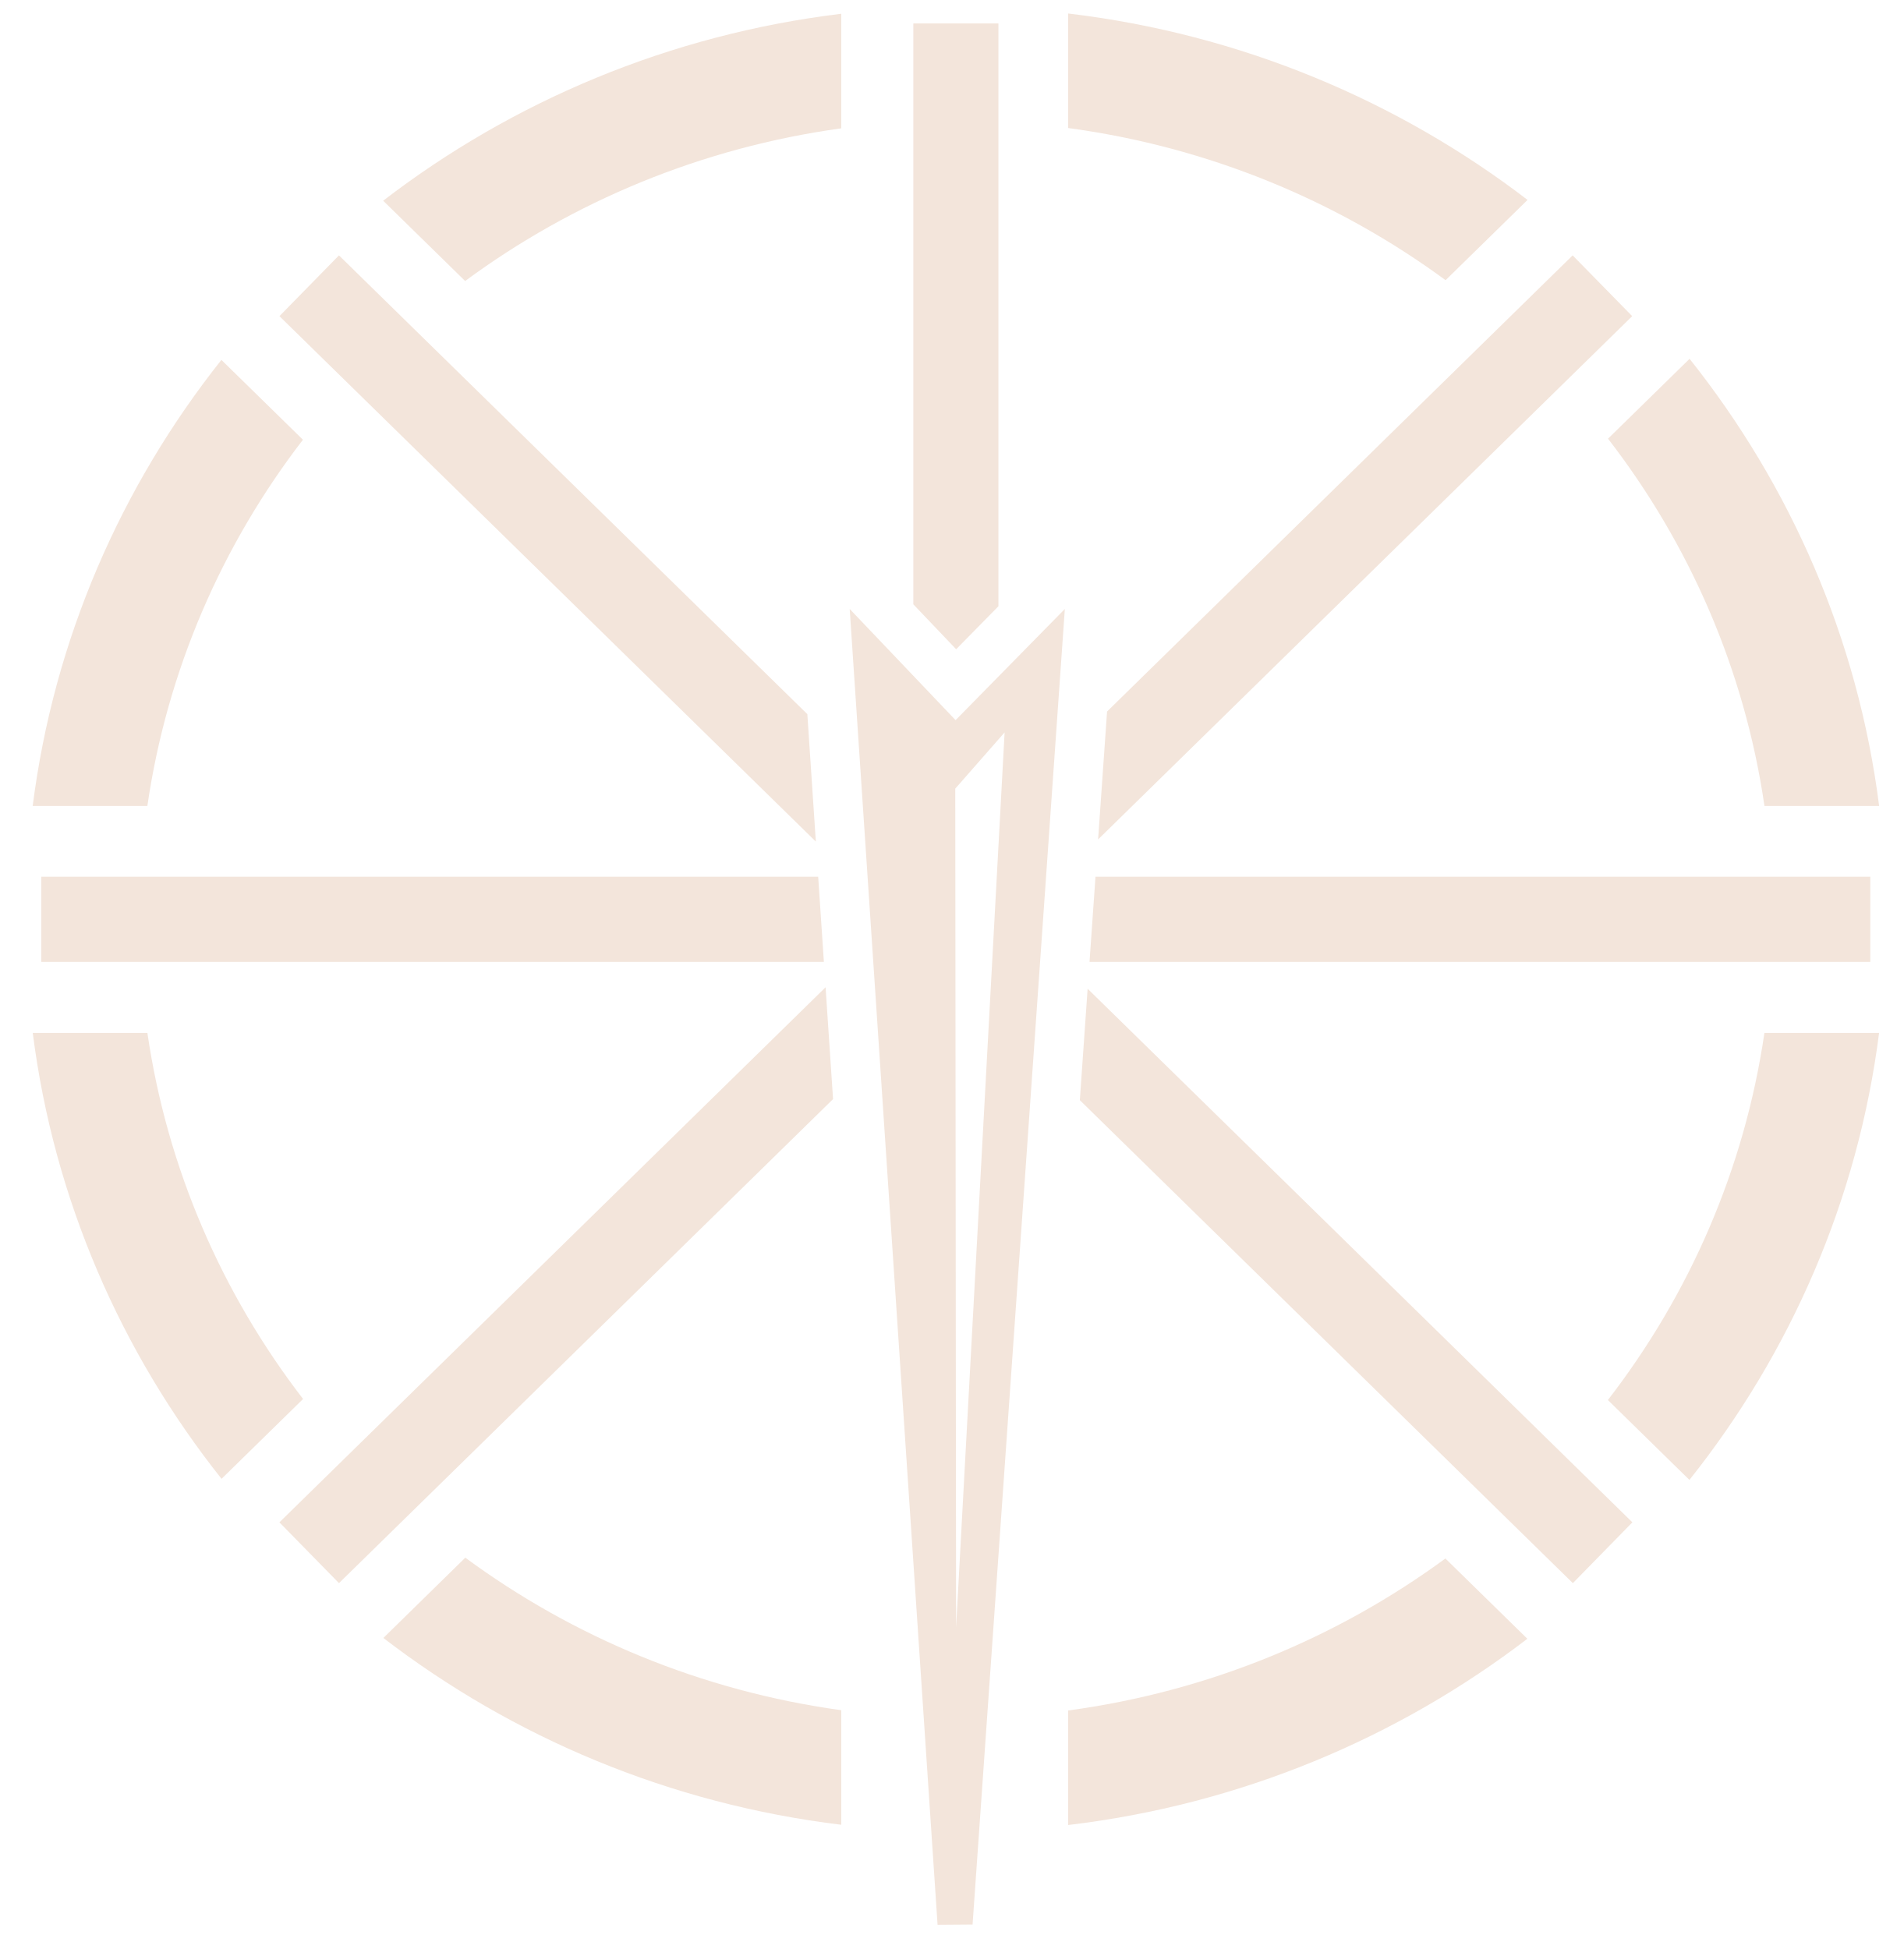
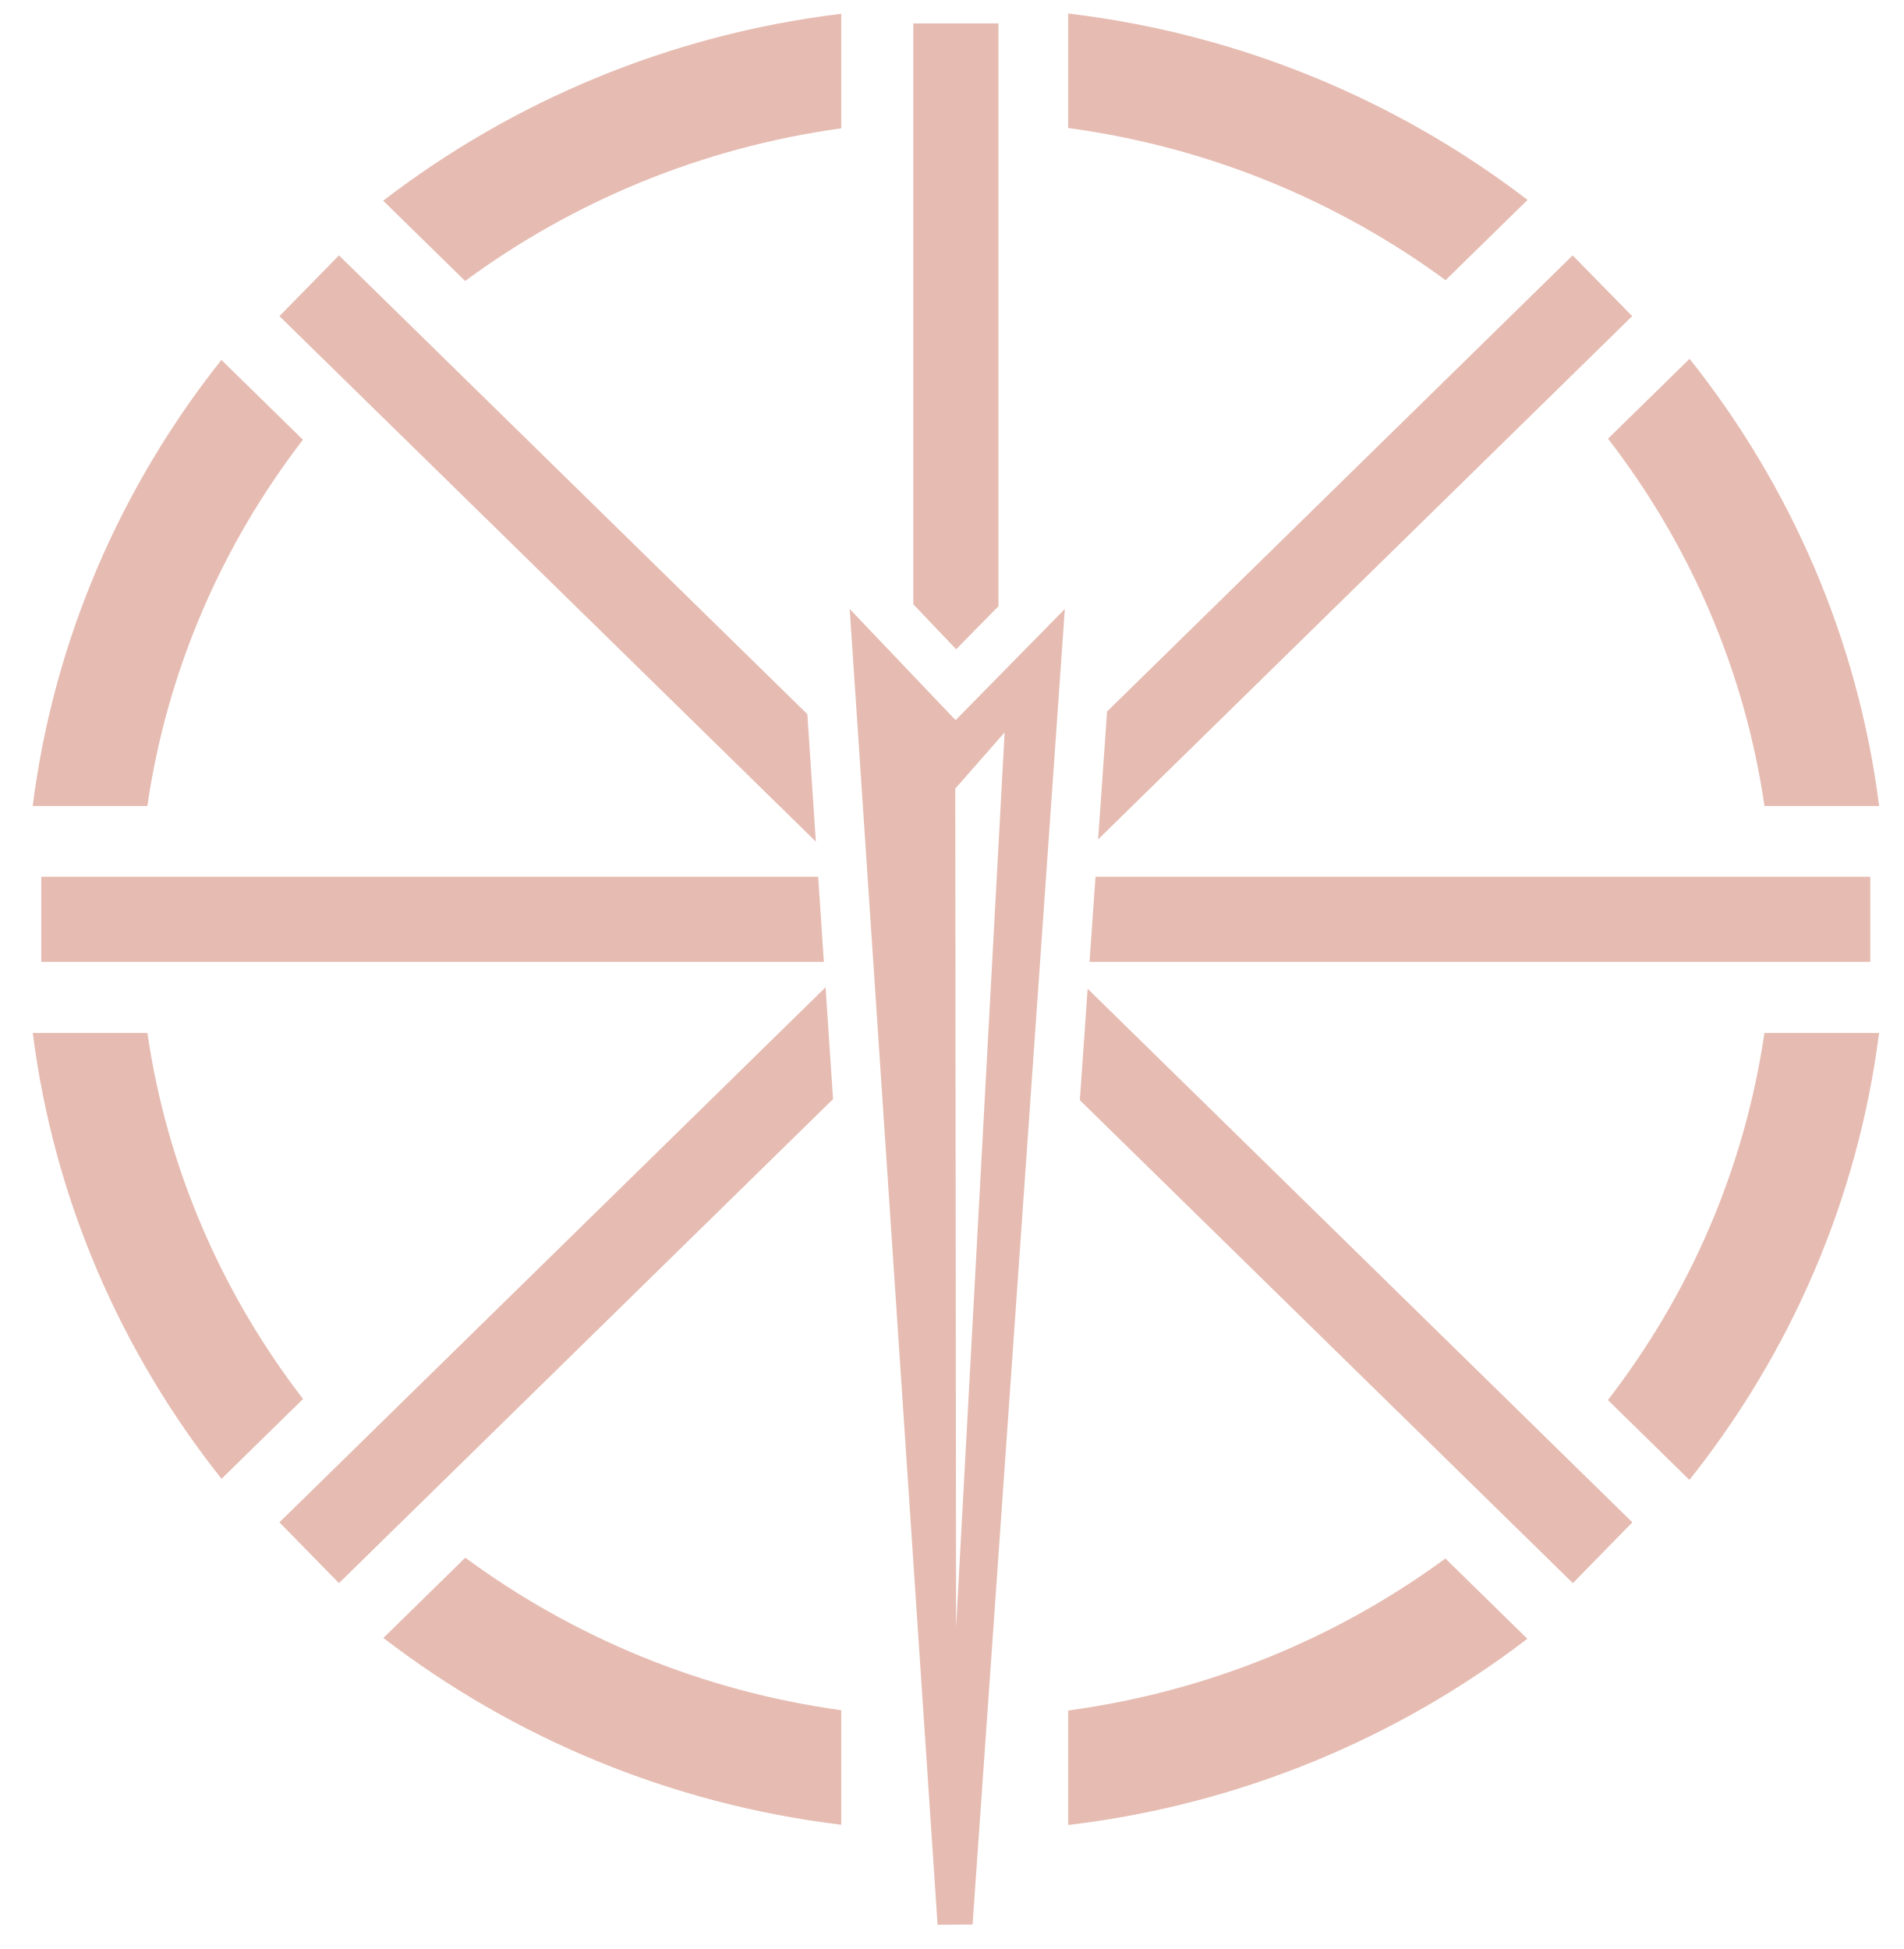
<svg xmlns="http://www.w3.org/2000/svg" viewBox="0 0 148.819 152.362" height="43mm" width="42mm" xml:space="preserve" id="svg2" version="1.1">
  <defs id="defs6" />
-   <path id="path62" style="fill:#f3e5db;fill-opacity:1;fill-rule:nonzero;stroke:none" d="m 23.679,34.376 -6.373,-6.241 C 9.463,38.02 4.209,49.975 2.555,63.009 l 8.963,0 c 1.549,-10.636 5.84,-20.42 12.161,-28.633" />
-   <path id="path64" style="fill:#f3e5db;fill-opacity:1;fill-rule:nonzero;stroke:none" d="m 65.758,10.032 0,-8.956 c -13.397,1.623 -25.679,6.831 -35.808,14.615 l 6.408,6.276 c 8.428,-6.215 18.475,-10.427 29.4,-11.935" />
-   <path id="path66" style="fill:#f3e5db;fill-opacity:1;fill-rule:nonzero;stroke:none" d="M 119.403,15.628 C 109.242,7.843 96.926,2.649 83.495,1.056 l 0,8.952 c 10.96,1.48 21.041,5.68 29.5,11.895 l 6.408,-6.275" />
-   <path id="path68" style="fill:#f3e5db;fill-opacity:1;fill-rule:nonzero;stroke:none" d="m 11.521,80.747 -8.961,0 C 4.215,93.777 9.471,105.725 17.317,115.608 l 6.373,-6.243 c -6.321,-8.209 -10.615,-17.988 -12.169,-28.619" />
-   <path id="path70" style="fill:#f3e5db;fill-opacity:1;fill-rule:nonzero;stroke:none" d="m 29.966,128.047 c 10.127,7.777 22.401,12.981 35.792,14.603 l 0,-8.955 c -10.919,-1.507 -20.961,-5.715 -29.387,-11.924 l -6.405,6.276" />
-   <path id="path72" style="fill:#f3e5db;fill-opacity:1;fill-rule:nonzero;stroke:none" d="m 137.921,63.009 8.963,0 c -1.657,-13.073 -6.936,-25.057 -14.817,-34.959 l -6.375,6.243 c 6.357,8.232 10.673,18.044 12.229,28.716" />
-   <path id="path74" style="fill:#f3e5db;fill-opacity:1;fill-rule:nonzero;stroke:none" d="m 125.682,109.448 6.373,6.244 c 7.881,-9.899 13.163,-21.879 14.825,-34.945 l -8.963,0 c -1.56,10.668 -5.88,20.475 -12.236,28.701" />
-   <path id="path76" style="fill:#f3e5db;fill-opacity:1;fill-rule:nonzero;stroke:none" d="m 83.495,133.717 0,8.952 c 13.424,-1.591 25.735,-6.783 35.892,-14.559 l -6.407,-6.275 c -8.455,6.207 -18.532,10.401 -29.485,11.881" />
-   <path id="path78" style="fill:#f3e5db;fill-opacity:1;fill-rule:nonzero;stroke:none" d="m 26.495,19.964 -4.653,4.751 41.929,41.077 -0.665,-9.964 -36.611,-35.864" />
-   <path id="path80" style="fill:#f3e5db;fill-opacity:1;fill-rule:nonzero;stroke:none" d="m 127.583,24.715 -4.656,-4.751 -36.392,35.657 -0.701,10 41.749,-40.907" />
-   <path id="path82" style="fill:#f3e5db;fill-opacity:1;fill-rule:nonzero;stroke:none" d="m 78.043,47.393 0,-45.56 -6.652,0 0,45.409 3.348,3.513 3.304,-3.363" />
-   <path id="path84" style="fill:#f3e5db;fill-opacity:1;fill-rule:nonzero;stroke:none" d="m 3.226,68.54 0,6.652 61.173,0 -0.445,-6.652 -60.728,0" />
-   <path id="path86" style="fill:#f3e5db;fill-opacity:1;fill-rule:nonzero;stroke:none" d="m 146.193,75.192 0,-6.652 -60.563,0 -0.467,6.652 61.029,0" />
-   <path id="path88" style="fill:#f3e5db;fill-opacity:1;fill-rule:nonzero;stroke:none" d="m 21.841,119.009 4.656,4.752 38.619,-37.839 -0.584,-8.743 -42.691,41.829" />
-   <path id="path90" style="fill:#f3e5db;fill-opacity:1;fill-rule:nonzero;stroke:none" d="m 84.406,86.005 38.537,37.756 4.653,-4.753 -42.581,-41.715 -0.609,8.712" />
-   <path id="path92" style="fill:#f3e5db;fill-opacity:1;fill-rule:nonzero;stroke:none" d="m 74.694,56.297 -8.277,-8.692 6.869,102.863 2.736,-0.021 7.212,-102.841 z m 0.039,70.933 -0.064,-65.579 3.857,-4.396 -3.793,69.975" />
+   <path id="path62" style="fill:#e6bcb2;fill-opacity:1;fill-rule:nonzero;stroke:none" d="m 23.679,34.376 -6.373,-6.241 C 9.463,38.02 4.209,49.975 2.555,63.009 l 8.963,0 c 1.549,-10.636 5.84,-20.42 12.161,-28.633" />
+   <path id="path64" style="fill:#e6bcb2;fill-opacity:1;fill-rule:nonzero;stroke:none" d="m 65.758,10.032 0,-8.956 c -13.397,1.623 -25.679,6.831 -35.808,14.615 l 6.408,6.276 c 8.428,-6.215 18.475,-10.427 29.4,-11.935" />
+   <path id="path66" style="fill:#e6bcb2;fill-opacity:1;fill-rule:nonzero;stroke:none" d="M 119.403,15.628 C 109.242,7.843 96.926,2.649 83.495,1.056 l 0,8.952 c 10.96,1.48 21.041,5.68 29.5,11.895 l 6.408,-6.275" />
+   <path id="path68" style="fill:#e6bcb2;fill-opacity:1;fill-rule:nonzero;stroke:none" d="m 11.521,80.747 -8.961,0 C 4.215,93.777 9.471,105.725 17.317,115.608 l 6.373,-6.243 c -6.321,-8.209 -10.615,-17.988 -12.169,-28.619" />
+   <path id="path70" style="fill:#e6bcb2;fill-opacity:1;fill-rule:nonzero;stroke:none" d="m 29.966,128.047 c 10.127,7.777 22.401,12.981 35.792,14.603 l 0,-8.955 c -10.919,-1.507 -20.961,-5.715 -29.387,-11.924 l -6.405,6.276" />
+   <path id="path72" style="fill:#e6bcb2;fill-opacity:1;fill-rule:nonzero;stroke:none" d="m 137.921,63.009 8.963,0 c -1.657,-13.073 -6.936,-25.057 -14.817,-34.959 l -6.375,6.243 c 6.357,8.232 10.673,18.044 12.229,28.716" />
+   <path id="path74" style="fill:#e6bcb2;fill-opacity:1;fill-rule:nonzero;stroke:none" d="m 125.682,109.448 6.373,6.244 c 7.881,-9.899 13.163,-21.879 14.825,-34.945 l -8.963,0 c -1.56,10.668 -5.88,20.475 -12.236,28.701" />
+   <path id="path76" style="fill:#e6bcb2;fill-opacity:1;fill-rule:nonzero;stroke:none" d="m 83.495,133.717 0,8.952 c 13.424,-1.591 25.735,-6.783 35.892,-14.559 l -6.407,-6.275 c -8.455,6.207 -18.532,10.401 -29.485,11.881" />
+   <path id="path78" style="fill:#e6bcb2;fill-opacity:1;fill-rule:nonzero;stroke:none" d="m 26.495,19.964 -4.653,4.751 41.929,41.077 -0.665,-9.964 -36.611,-35.864" />
+   <path id="path80" style="fill:#e6bcb2;fill-opacity:1;fill-rule:nonzero;stroke:none" d="m 127.583,24.715 -4.656,-4.751 -36.392,35.657 -0.701,10 41.749,-40.907" />
+   <path id="path82" style="fill:#e6bcb2;fill-opacity:1;fill-rule:nonzero;stroke:none" d="m 78.043,47.393 0,-45.56 -6.652,0 0,45.409 3.348,3.513 3.304,-3.363" />
+   <path id="path84" style="fill:#e6bcb2;fill-opacity:1;fill-rule:nonzero;stroke:none" d="m 3.226,68.54 0,6.652 61.173,0 -0.445,-6.652 -60.728,0" />
+   <path id="path86" style="fill:#e6bcb2;fill-opacity:1;fill-rule:nonzero;stroke:none" d="m 146.193,75.192 0,-6.652 -60.563,0 -0.467,6.652 61.029,0" />
+   <path id="path88" style="fill:#e6bcb2;fill-opacity:1;fill-rule:nonzero;stroke:none" d="m 21.841,119.009 4.656,4.752 38.619,-37.839 -0.584,-8.743 -42.691,41.829" />
+   <path id="path90" style="fill:#e6bcb2;fill-opacity:1;fill-rule:nonzero;stroke:none" d="m 84.406,86.005 38.537,37.756 4.653,-4.753 -42.581,-41.715 -0.609,8.712" />
+   <path id="path92" style="fill:#e6bcb2;fill-opacity:1;fill-rule:nonzero;stroke:none" d="m 74.694,56.297 -8.277,-8.692 6.869,102.863 2.736,-0.021 7.212,-102.841 z m 0.039,70.933 -0.064,-65.579 3.857,-4.396 -3.793,69.975" />
</svg>
